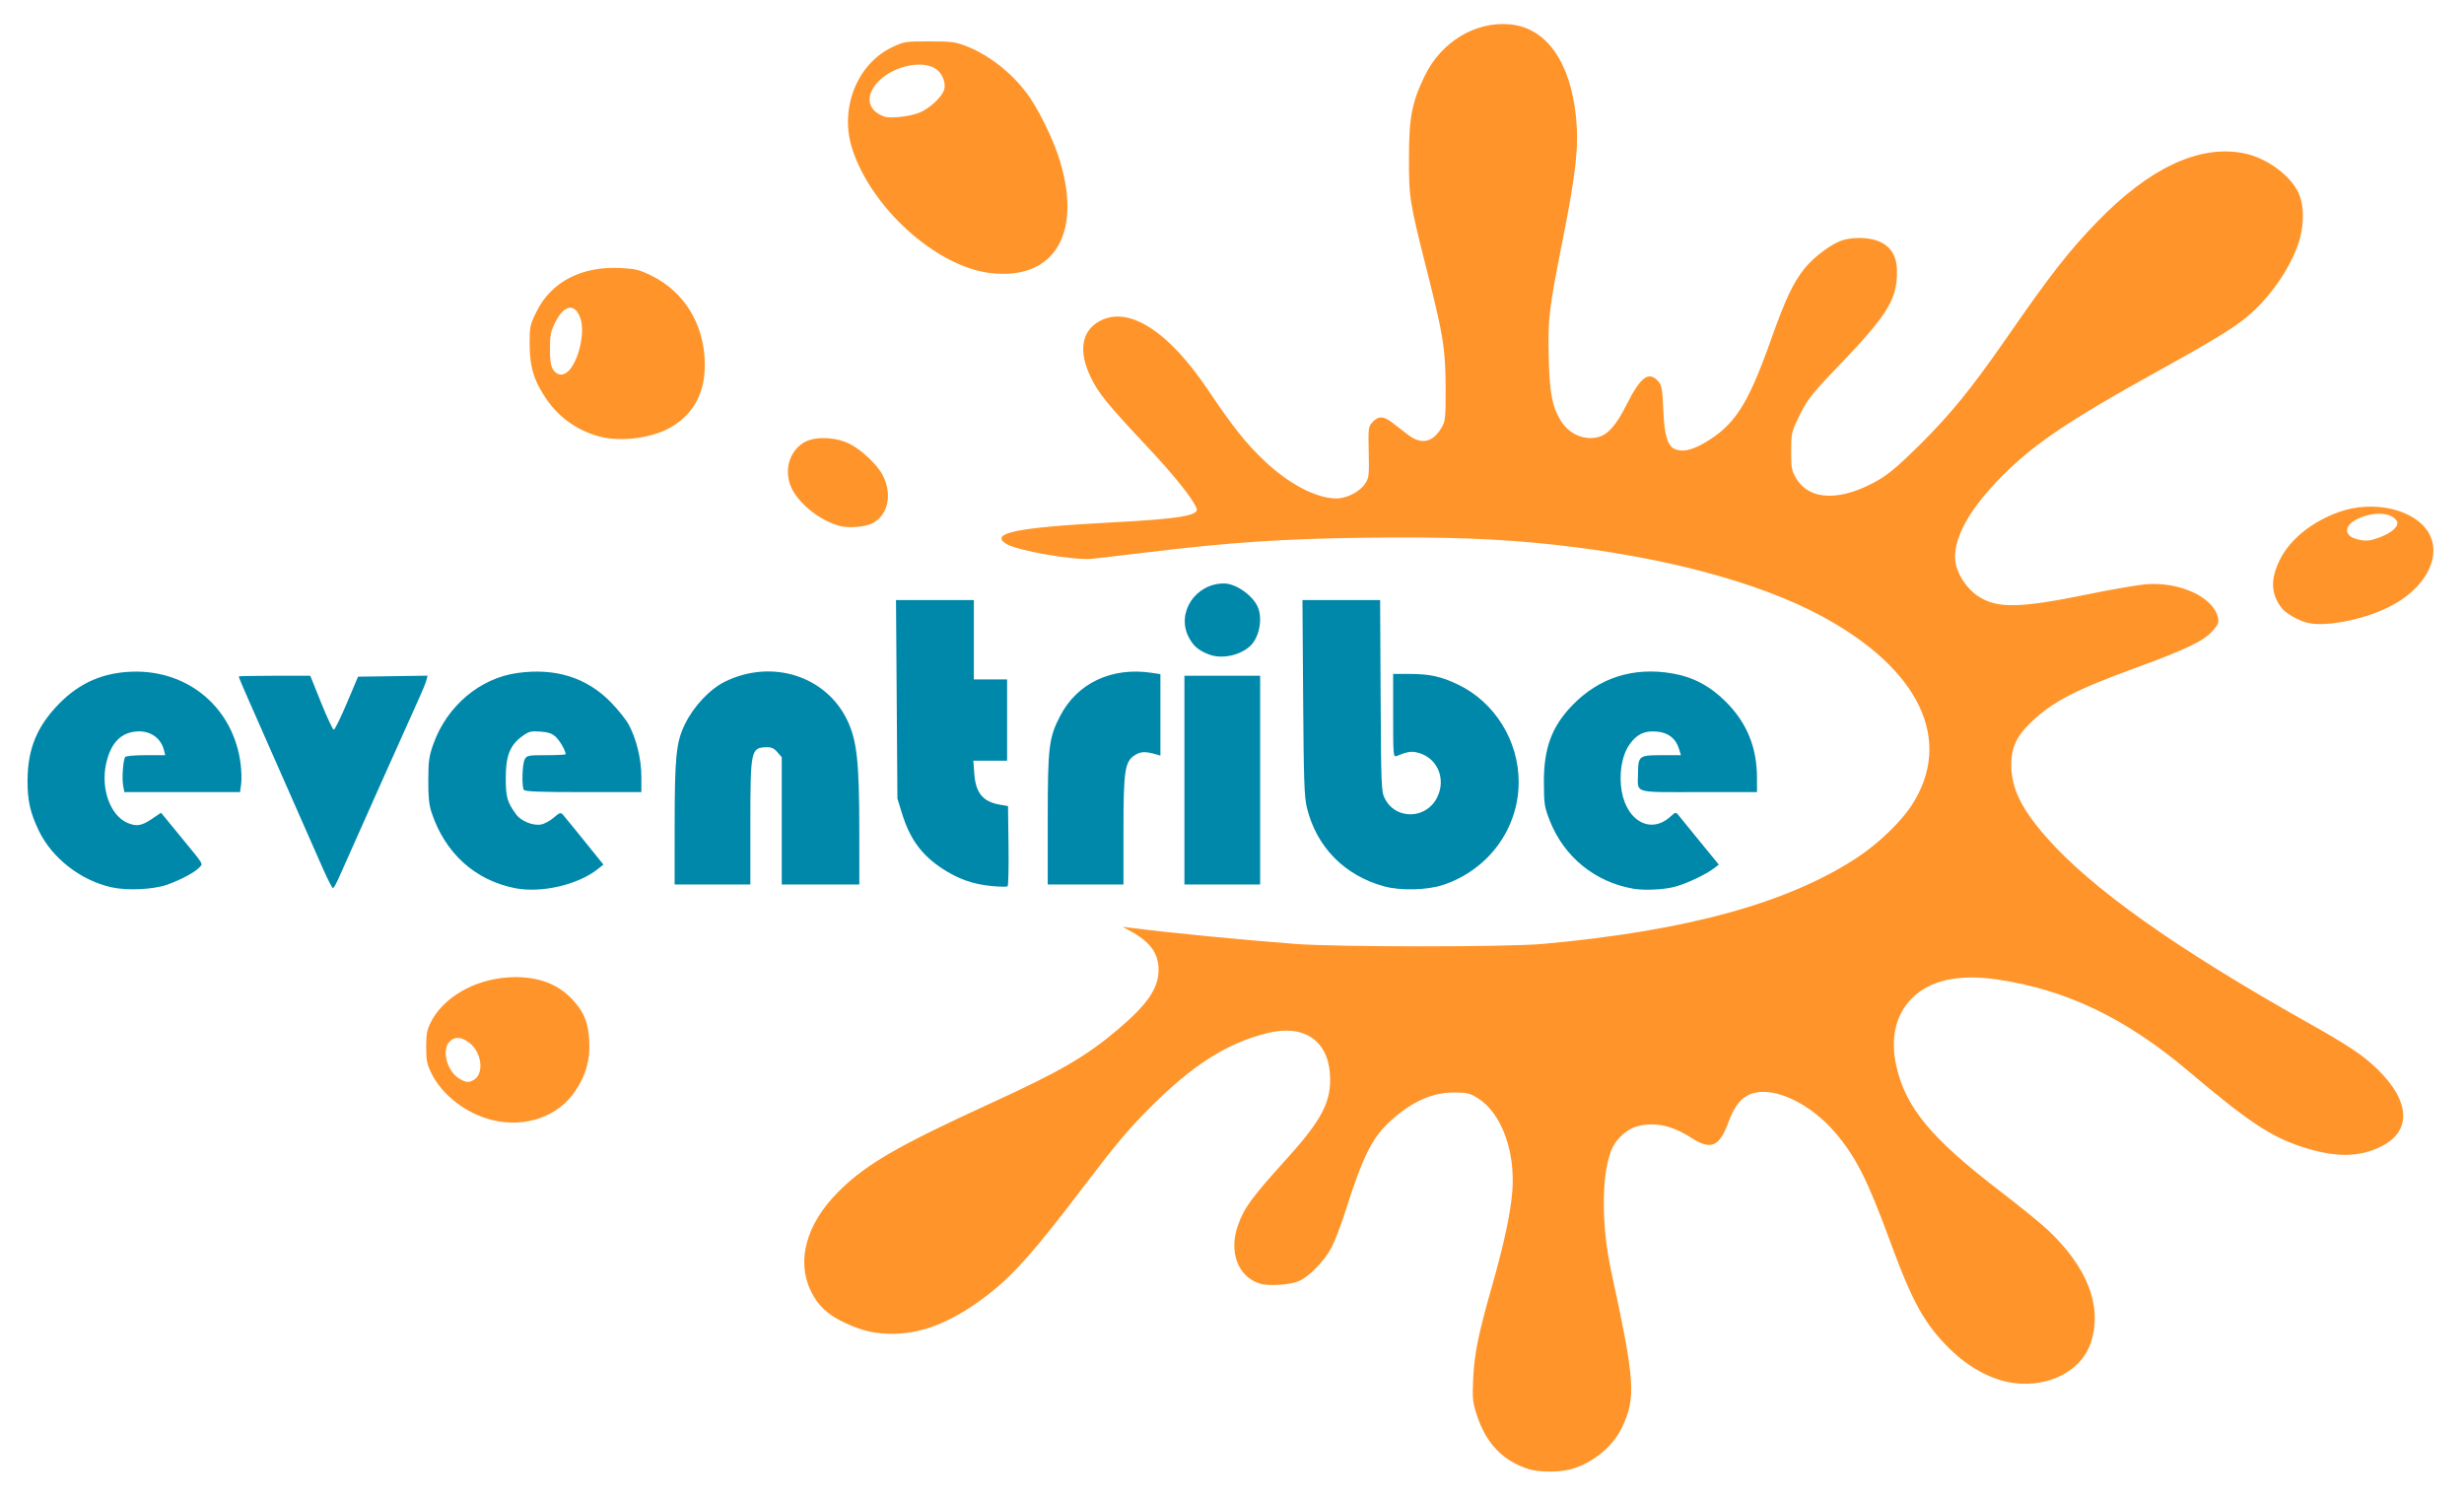
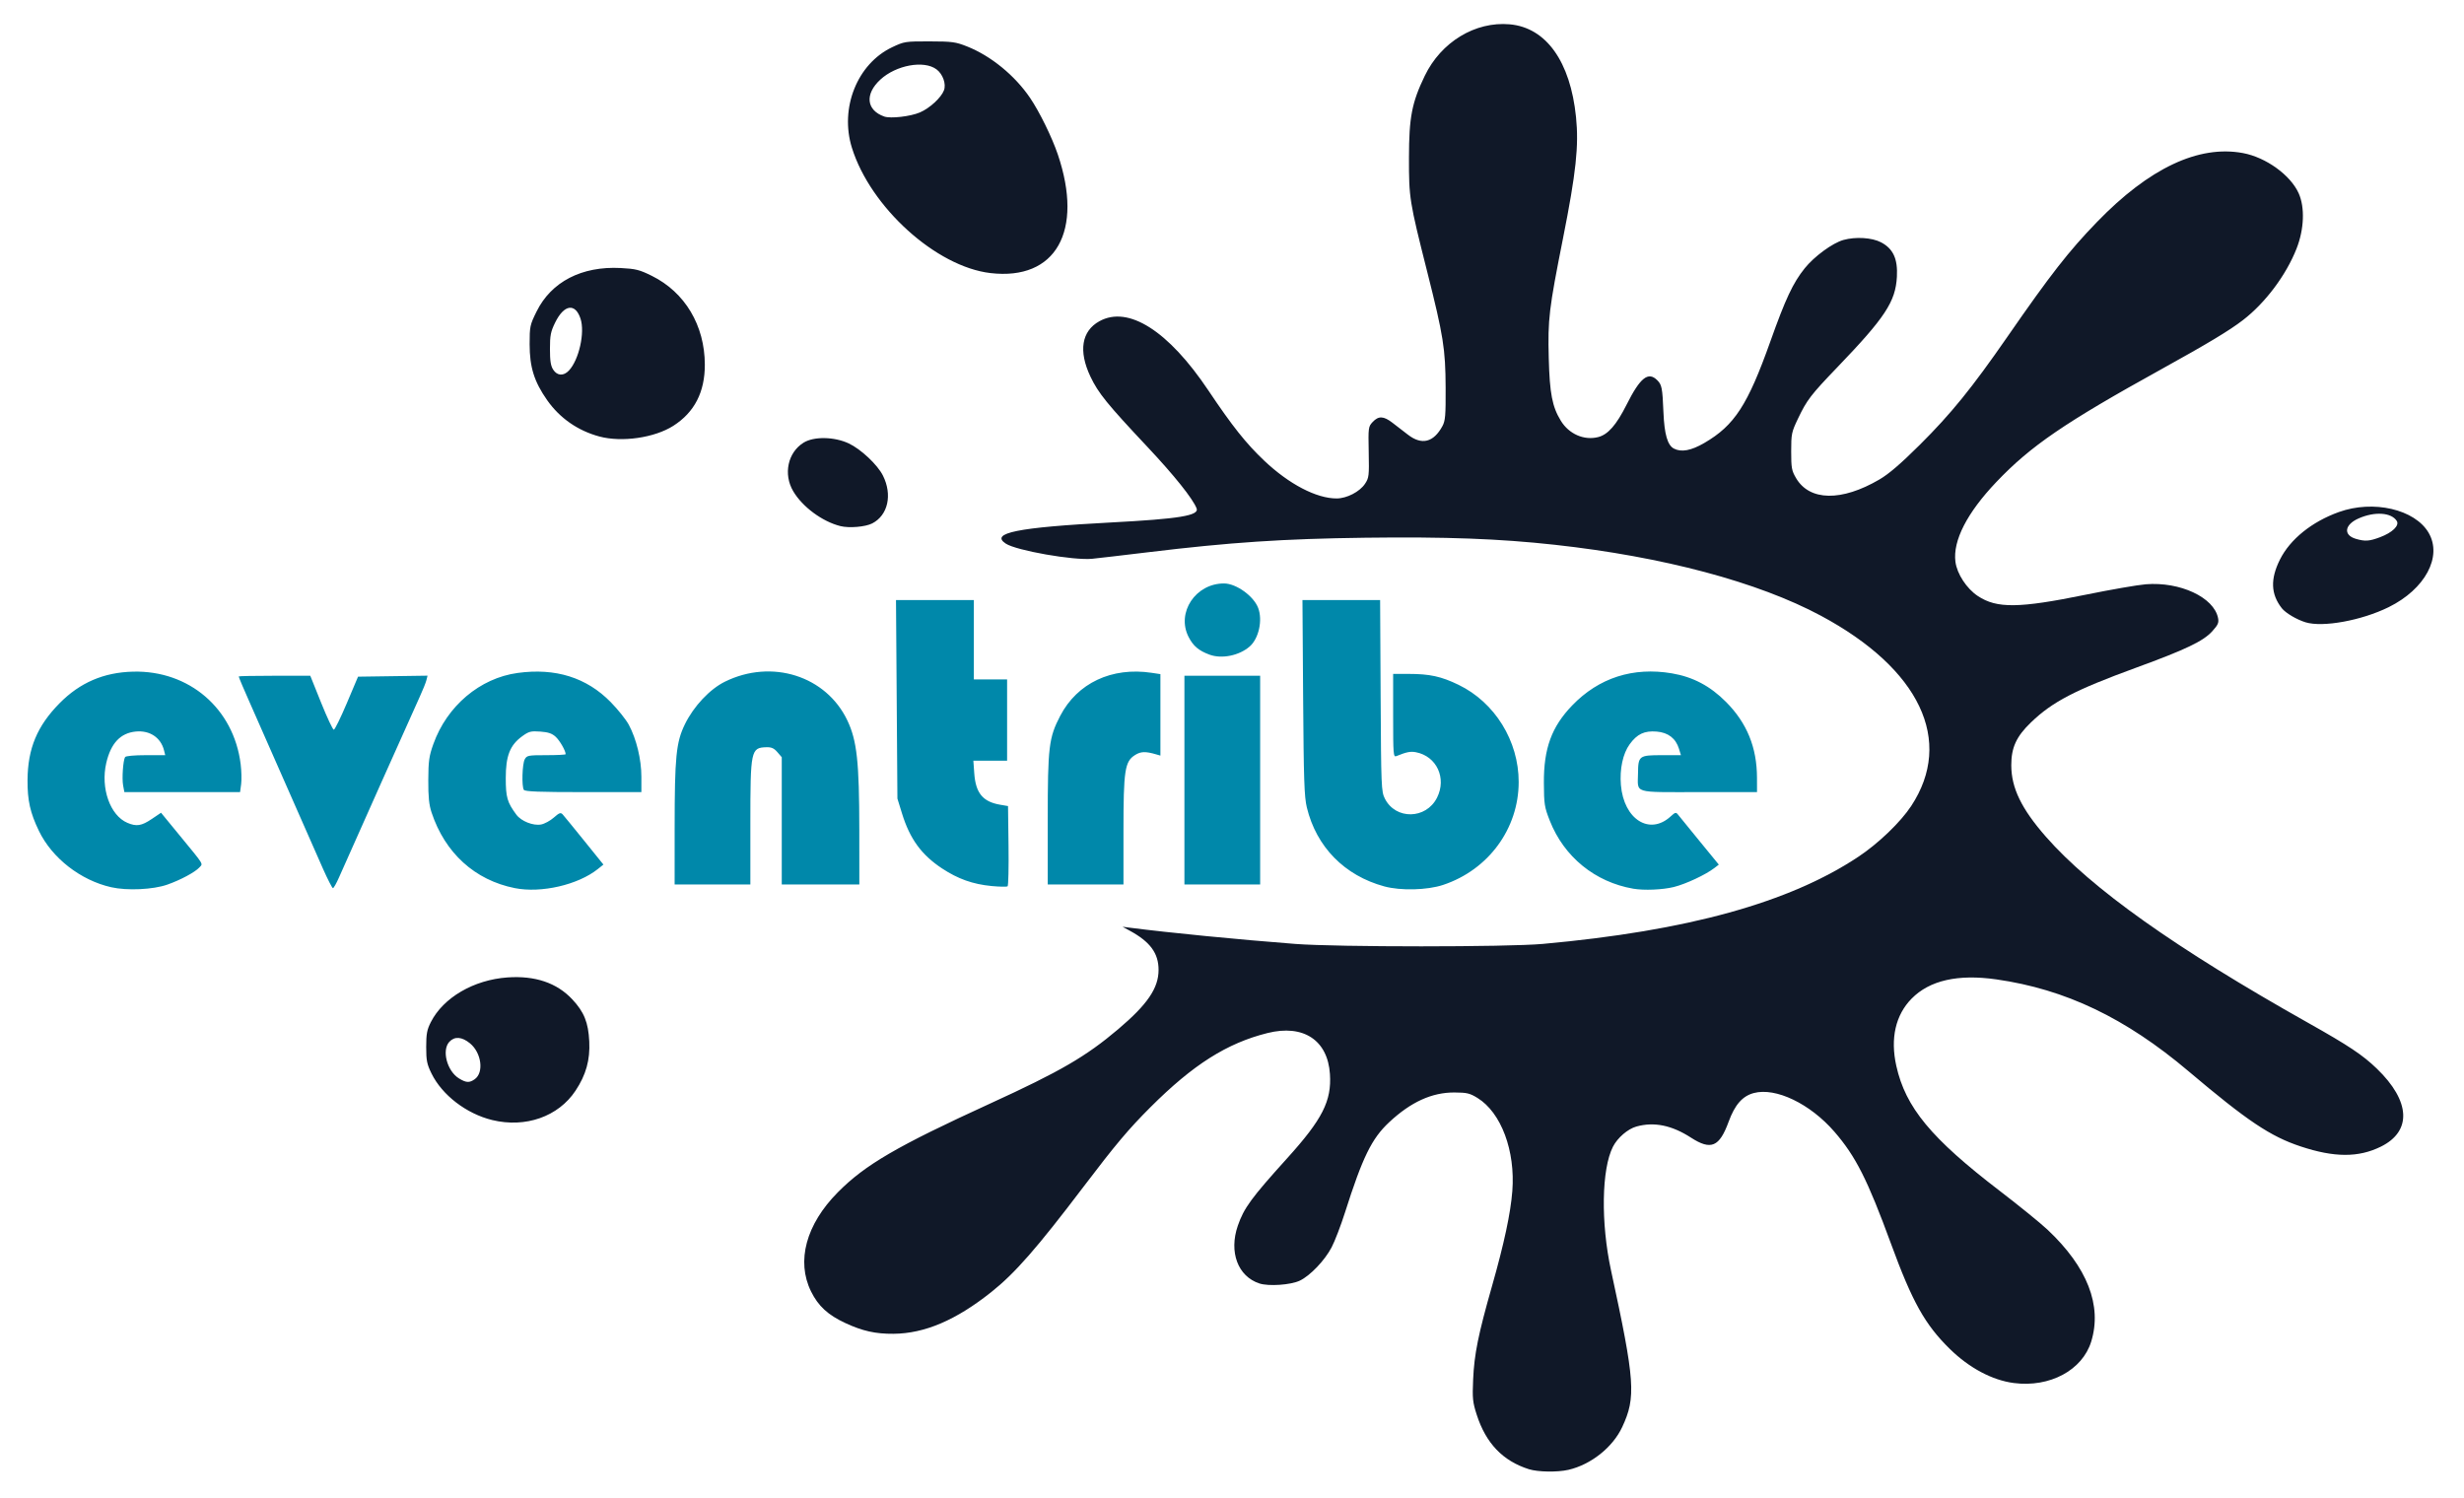
<svg xmlns="http://www.w3.org/2000/svg" version="1.1" id="svg1" width="1334" height="811" viewBox="0 0 1334 811">
  <defs id="defs1">
    <linearGradient id="linearGradient8">
      <stop style="stop-color:#0086aa;stop-opacity:1;" offset="0.371" id="stop1" />
      <stop style="stop-color:#333333;stop-opacity:0;" offset="1" id="stop2" />
    </linearGradient>
    <linearGradient id="linearGradient8-1">
      <stop style="stop-color:#0086aa;stop-opacity:1;" offset="0.564" id="stop8" />
      <stop style="stop-color:#aa2000;stop-opacity:0;" offset="1" id="stop9" />
    </linearGradient>
  </defs>
  <g id="g1">
    <g id="g2" transform="translate(6.241776,-3.120886)">
-       <path style="fill:#ff952a;fill-opacity:1" d="m 821.5,798.601 c -14.115,-4.464 -23.276,-14.03 -28.253,-29.504 -2.186,-6.796 -2.39,-8.812 -1.938,-19.098 0.604,-13.721 2.752,-24.335 10.255,-50.681 C 808.088,676.413 811.597,659.985 812.526,648 c 1.69,-21.796 -6.036,-42.475 -18.825,-50.381 -4.169,-2.577 -5.725,-2.95 -12.482,-2.988 -12.234,-0.07 -23.64,5.135 -35.439,16.172 -9.393,8.786 -14.336,18.893 -23.816,48.698 -2.274,7.15 -5.554,15.7 -7.288,19 -3.722,7.082 -11.561,15.295 -17.177,17.994 -4.9,2.355 -16.9,3.189 -21.942,1.525 -11.635,-3.84 -16.552,-17.003 -11.661,-31.219 3.303,-9.601 7.292,-15.055 26.773,-36.605 19.045,-21.068 24.066,-30.959 23.114,-45.538 C 712.584,566.285 699.385,557.606 680,562.444 c -22,5.49 -40.272,17.066 -63.398,40.169 -11.822,11.81 -18.948,20.276 -36.1,42.888 -25.409,33.497 -37.207,46.972 -50.106,57.228 -19.131,15.21 -36.004,22.405 -52.896,22.555 -9.688,0.086 -16.721,-1.477 -26,-5.777 -9.502,-4.404 -14.746,-9.229 -18.653,-17.164 -8.076,-16.405 -2.703,-36.3 14.487,-53.645 C 462.166,633.73 479.332,623.729 530,600.535 567.804,583.23 581.656,575.182 599.15,560.362 614.999,546.935 621,538.12 621,528.264 c 0,-9.021 -4.505,-15.175 -15.5,-21.176 l -4,-2.183 4,0.514 c 21.358,2.746 58.354,6.374 89.5,8.778 22.697,1.751 114.575,1.748 134,-0.005 78.381,-7.073 133.632,-22.356 171.042,-47.31 10.821,-7.218 22.687,-18.64 28.439,-27.373 23.224,-35.263 4.726,-74.249 -48.873,-103.001 -34.055,-18.268 -85.505,-31.986 -144.108,-38.424 -30.015,-3.297 -58.877,-4.372 -102.582,-3.82 -44.217,0.559 -73.346,2.504 -117.418,7.839 -13.75,1.664 -27.475,3.269 -30.5,3.565 -10.004,0.98 -40.98,-4.459 -46.685,-8.197 -8.792,-5.761 6.246,-8.799 56.685,-11.455 37.188,-1.958 48.087,-3.741 46.598,-7.622 -2.005,-5.224 -12.119,-17.878 -26.611,-33.293 -21.785,-23.172 -26.625,-29.14 -30.853,-38.038 -6.591,-13.875 -4.838,-24.699 4.866,-30.04 15.628,-8.601 37.34,5.202 58.953,37.476 12.999,19.411 20.418,28.741 30.277,38.073 C 691.65,265.276 706.453,273 717.377,273 c 5.509,0 12.518,-3.614 15.391,-7.937 2.142,-3.223 2.267,-4.292 2.008,-17.156 -0.269,-13.322 -0.206,-13.794 2.148,-16.313 3.157,-3.378 5.889,-3.275 10.676,0.403 2.145,1.648 5.925,4.562 8.4,6.476 7.481,5.783 13.856,4.213 18.659,-4.597 1.599,-2.933 1.83,-5.671 1.76,-20.876 -0.097,-21.028 -1.206,-27.998 -9.987,-62.793 -9.625,-38.137 -9.899,-39.851 -9.865,-61.707 0.034,-21.921 1.551,-29.789 8.543,-44.305 8.839,-18.35 27.333,-29.57 46.003,-27.909 19.7,1.753 32.837,20.129 35.896,50.214 1.582,15.555 0.028,30.061 -7.014,65.5 -7.662,38.556 -8.3,43.911 -7.749,65 0.502,19.199 1.877,26.326 6.551,33.951 4.411,7.197 12.565,10.759 20.193,8.823 5.321,-1.351 9.867,-6.537 15.42,-17.595 7.332,-14.599 11.694,-18.076 16.565,-13.205 2.503,2.503 2.81,4.097 3.373,17.525 0.491,11.707 2.196,17.65 5.585,19.464 4.017,2.15 9.363,1.173 16.583,-3.029 16.278,-9.474 23.455,-20.516 35.698,-54.927 8.227,-23.123 12.25,-31.69 18.605,-39.622 5.151,-6.429 15.108,-13.716 20.965,-15.343 6.601,-1.833 15.427,-1.29 20.308,1.251 6.622,3.447 9.173,8.968 8.64,18.706 -0.735,13.453 -6.399,22.056 -32.204,48.923 -14.435,15.028 -16.507,17.732 -21.325,27.822 -3.507,7.345 -3.703,8.285 -3.703,17.756 0,9.019 0.26,10.443 2.652,14.511 7.307,12.429 24.629,12.708 45.109,0.725 5.119,-2.995 11.513,-8.484 21.828,-18.736 16.961,-16.858 28.225,-30.747 47.446,-58.5 23.355,-33.723 33.221,-46.368 48.489,-62.144 28.251,-29.191 55.036,-41.841 79.091,-37.351 12.437,2.321 25.716,11.909 30.138,21.76 3.427,7.634 2.976,19.45 -1.143,29.943 -5.645,14.381 -16.903,29.399 -29.039,38.738 -7.339,5.647 -18.965,12.646 -44.069,26.529 -52.409,28.982 -70.82,41.566 -89.435,61.127 -15.847,16.652 -23.606,31.769 -22.15,43.155 0.839,6.561 6.054,14.54 12.139,18.57 10.293,6.818 22.226,6.671 58.447,-0.72 13.475,-2.749 28.1,-5.288 32.5,-5.64 18.523,-1.485 36.858,7.075 39.094,18.25 0.513,2.564 0.01,3.716 -3.151,7.214 -4.814,5.329 -14.309,9.87 -41.135,19.675 -33.165,12.122 -45.323,18.441 -56.934,29.59 -7.961,7.644 -10.745,13.698 -10.719,23.303 0.034,12.278 5.502,23.551 18.759,38.674 24.556,28.012 70.137,60.357 142.087,100.828 21.903,12.32 29.392,17.314 37.065,24.715 18.254,17.608 19.078,33.918 2.134,42.26 -12.083,5.948 -25.138,5.91 -43.345,-0.127 -16.464,-5.459 -28.933,-13.822 -60.854,-40.815 -34.003,-28.753 -66.505,-44.283 -103.866,-49.63 -20.836,-2.982 -36.209,0.504 -45.948,10.419 -8.707,8.864 -11.589,21.524 -8.284,36.38 5.018,22.555 18.811,39.217 56.119,67.796 10.411,7.975 21.997,17.385 25.745,20.91 21.57,20.286 29.686,41.082 23.654,60.612 -4.789,15.506 -22.429,24.946 -41.894,22.419 -11.669,-1.515 -24.12,-8.137 -34.588,-18.397 -13.525,-13.255 -20.33,-25.425 -31.949,-57.138 -12.663,-34.563 -19.05,-47.201 -30.577,-60.507 -13.178,-15.212 -31.823,-24.154 -43.695,-20.957 -6.124,1.649 -10.224,6.337 -13.595,15.544 -5.011,13.689 -9.547,15.595 -20.41,8.574 -10.363,-6.698 -19.951,-8.648 -29.491,-5.999 -4.688,1.302 -10.24,6.074 -12.718,10.93 -6.182,12.117 -6.631,41.171 -1.037,67.01 12.978,59.94 13.599,68.643 6.048,84.778 -5.144,10.993 -16.905,20.343 -29.131,23.162 -5.945,1.37 -16.51,1.203 -21.385,-0.339 z M 260.272,609.563 C 246.325,606.184 233.126,596.068 227.372,584.349 224.893,579.301 224.5,577.336 224.5,570 c 0,-7.084 0.417,-9.322 2.5,-13.436 6.737,-13.303 23.247,-22.941 41.5,-24.228 14.949,-1.054 26.738,2.935 35.101,11.876 6.393,6.835 8.676,12.498 9.184,22.788 0.496,10.033 -1.758,18.106 -7.45,26.681 -9.298,14.008 -27.021,20.254 -45.064,15.882 z m -9.535,-22.092 c 5.1,-3.572 3.725,-14.296 -2.49,-19.419 -4.395,-3.623 -8.354,-3.928 -11.209,-0.864 -4.244,4.556 -1.247,15.885 5.251,19.847 3.87,2.36 5.575,2.448 8.447,0.436 z M 1242,340.065 c -4.799,-1.465 -10.826,-5.029 -12.845,-7.595 -6.005,-7.634 -6.325,-15.809 -1.033,-26.399 5.478,-10.963 17.259,-20.463 31.889,-25.714 18.651,-6.694 41.127,-1.507 48.581,11.211 7.577,12.93 -1.886,30.567 -21.617,40.287 -14.668,7.226 -35.651,11.056 -44.975,8.21 z m 40.298,-46.075 c 6.667,-2.494 10.612,-6.316 9.071,-8.785 -2.903,-4.65 -11.952,-5.252 -20.708,-1.379 -7.659,3.388 -8.368,9.044 -1.387,11.061 4.964,1.434 7.205,1.28 13.025,-0.897 z m -833.552,-6.021 c -9.798,-2.451 -20.583,-10.429 -25.563,-18.911 -5.424,-9.239 -2.919,-20.949 5.617,-26.257 5.557,-3.455 16.624,-3.273 24.468,0.403 6.55,3.069 15.544,11.521 18.487,17.372 5.24,10.417 2.776,21.513 -5.758,25.926 -3.684,1.905 -12.503,2.655 -17.252,1.467 z M 318.251,239.455 c -11.658,-3.139 -21.434,-9.942 -28.265,-19.669 C 282.957,209.777 280.5,201.919 280.5,189.448 c 0,-9.611 0.166,-10.387 3.772,-17.685 7.954,-16.093 24.456,-24.623 45.506,-23.524 8.175,0.427 10.181,0.93 16.858,4.231 17.922,8.858 28.652,26.807 28.712,48.03 0.042,14.881 -5.588,25.839 -17.038,33.164 -10.168,6.504 -27.895,9.067 -40.061,5.791 z m -16.474,-35.717 c 5.441,-5.791 8.748,-20.587 6.276,-28.076 -2.846,-8.625 -8.919,-7.708 -13.722,2.072 -2.438,4.965 -2.832,6.954 -2.832,14.311 0,6.495 0.425,9.193 1.773,11.25 2.19,3.343 5.613,3.521 8.504,0.444 z m 228.216,-52.763 c -29.396,-3.442 -64.955,-35.597 -75.01,-67.83 -6.713,-21.519 2.884,-45.501 21.793,-54.459 6.54,-3.098 7.095,-3.185 20.225,-3.156 12.278,0.027 14.117,0.274 20.313,2.729 12.916,5.118 25.866,15.698 34.141,27.894 5.069,7.471 11.826,21.24 14.974,30.512 14.135,41.64 -1.055,68.452 -36.435,64.309 z M 491.828,63.979 c 5.301,-2.28 11.493,-7.99 12.993,-11.98 1.292,-3.437 -0.626,-8.796 -4.058,-11.34 -6.81,-5.049 -21.862,-2.296 -30.381,5.557 -8.524,7.857 -7.61,16.576 2.097,19.997 3.448,1.215 14.224,-0.029 19.349,-2.233 z" id="path7" />
+       <path style="fill:#101828;fill-opacity:1" d="m 821.5,798.601 c -14.115,-4.464 -23.276,-14.03 -28.253,-29.504 -2.186,-6.796 -2.39,-8.812 -1.938,-19.098 0.604,-13.721 2.752,-24.335 10.255,-50.681 C 808.088,676.413 811.597,659.985 812.526,648 c 1.69,-21.796 -6.036,-42.475 -18.825,-50.381 -4.169,-2.577 -5.725,-2.95 -12.482,-2.988 -12.234,-0.07 -23.64,5.135 -35.439,16.172 -9.393,8.786 -14.336,18.893 -23.816,48.698 -2.274,7.15 -5.554,15.7 -7.288,19 -3.722,7.082 -11.561,15.295 -17.177,17.994 -4.9,2.355 -16.9,3.189 -21.942,1.525 -11.635,-3.84 -16.552,-17.003 -11.661,-31.219 3.303,-9.601 7.292,-15.055 26.773,-36.605 19.045,-21.068 24.066,-30.959 23.114,-45.538 C 712.584,566.285 699.385,557.606 680,562.444 c -22,5.49 -40.272,17.066 -63.398,40.169 -11.822,11.81 -18.948,20.276 -36.1,42.888 -25.409,33.497 -37.207,46.972 -50.106,57.228 -19.131,15.21 -36.004,22.405 -52.896,22.555 -9.688,0.086 -16.721,-1.477 -26,-5.777 -9.502,-4.404 -14.746,-9.229 -18.653,-17.164 -8.076,-16.405 -2.703,-36.3 14.487,-53.645 C 462.166,633.73 479.332,623.729 530,600.535 567.804,583.23 581.656,575.182 599.15,560.362 614.999,546.935 621,538.12 621,528.264 c 0,-9.021 -4.505,-15.175 -15.5,-21.176 l -4,-2.183 4,0.514 c 21.358,2.746 58.354,6.374 89.5,8.778 22.697,1.751 114.575,1.748 134,-0.005 78.381,-7.073 133.632,-22.356 171.042,-47.31 10.821,-7.218 22.687,-18.64 28.439,-27.373 23.224,-35.263 4.726,-74.249 -48.873,-103.001 -34.055,-18.268 -85.505,-31.986 -144.108,-38.424 -30.015,-3.297 -58.877,-4.372 -102.582,-3.82 -44.217,0.559 -73.346,2.504 -117.418,7.839 -13.75,1.664 -27.475,3.269 -30.5,3.565 -10.004,0.98 -40.98,-4.459 -46.685,-8.197 -8.792,-5.761 6.246,-8.799 56.685,-11.455 37.188,-1.958 48.087,-3.741 46.598,-7.622 -2.005,-5.224 -12.119,-17.878 -26.611,-33.293 -21.785,-23.172 -26.625,-29.14 -30.853,-38.038 -6.591,-13.875 -4.838,-24.699 4.866,-30.04 15.628,-8.601 37.34,5.202 58.953,37.476 12.999,19.411 20.418,28.741 30.277,38.073 C 691.65,265.276 706.453,273 717.377,273 c 5.509,0 12.518,-3.614 15.391,-7.937 2.142,-3.223 2.267,-4.292 2.008,-17.156 -0.269,-13.322 -0.206,-13.794 2.148,-16.313 3.157,-3.378 5.889,-3.275 10.676,0.403 2.145,1.648 5.925,4.562 8.4,6.476 7.481,5.783 13.856,4.213 18.659,-4.597 1.599,-2.933 1.83,-5.671 1.76,-20.876 -0.097,-21.028 -1.206,-27.998 -9.987,-62.793 -9.625,-38.137 -9.899,-39.851 -9.865,-61.707 0.034,-21.921 1.551,-29.789 8.543,-44.305 8.839,-18.35 27.333,-29.57 46.003,-27.909 19.7,1.753 32.837,20.129 35.896,50.214 1.582,15.555 0.028,30.061 -7.014,65.5 -7.662,38.556 -8.3,43.911 -7.749,65 0.502,19.199 1.877,26.326 6.551,33.951 4.411,7.197 12.565,10.759 20.193,8.823 5.321,-1.351 9.867,-6.537 15.42,-17.595 7.332,-14.599 11.694,-18.076 16.565,-13.205 2.503,2.503 2.81,4.097 3.373,17.525 0.491,11.707 2.196,17.65 5.585,19.464 4.017,2.15 9.363,1.173 16.583,-3.029 16.278,-9.474 23.455,-20.516 35.698,-54.927 8.227,-23.123 12.25,-31.69 18.605,-39.622 5.151,-6.429 15.108,-13.716 20.965,-15.343 6.601,-1.833 15.427,-1.29 20.308,1.251 6.622,3.447 9.173,8.968 8.64,18.706 -0.735,13.453 -6.399,22.056 -32.204,48.923 -14.435,15.028 -16.507,17.732 -21.325,27.822 -3.507,7.345 -3.703,8.285 -3.703,17.756 0,9.019 0.26,10.443 2.652,14.511 7.307,12.429 24.629,12.708 45.109,0.725 5.119,-2.995 11.513,-8.484 21.828,-18.736 16.961,-16.858 28.225,-30.747 47.446,-58.5 23.355,-33.723 33.221,-46.368 48.489,-62.144 28.251,-29.191 55.036,-41.841 79.091,-37.351 12.437,2.321 25.716,11.909 30.138,21.76 3.427,7.634 2.976,19.45 -1.143,29.943 -5.645,14.381 -16.903,29.399 -29.039,38.738 -7.339,5.647 -18.965,12.646 -44.069,26.529 -52.409,28.982 -70.82,41.566 -89.435,61.127 -15.847,16.652 -23.606,31.769 -22.15,43.155 0.839,6.561 6.054,14.54 12.139,18.57 10.293,6.818 22.226,6.671 58.447,-0.72 13.475,-2.749 28.1,-5.288 32.5,-5.64 18.523,-1.485 36.858,7.075 39.094,18.25 0.513,2.564 0.01,3.716 -3.151,7.214 -4.814,5.329 -14.309,9.87 -41.135,19.675 -33.165,12.122 -45.323,18.441 -56.934,29.59 -7.961,7.644 -10.745,13.698 -10.719,23.303 0.034,12.278 5.502,23.551 18.759,38.674 24.556,28.012 70.137,60.357 142.087,100.828 21.903,12.32 29.392,17.314 37.065,24.715 18.254,17.608 19.078,33.918 2.134,42.26 -12.083,5.948 -25.138,5.91 -43.345,-0.127 -16.464,-5.459 -28.933,-13.822 -60.854,-40.815 -34.003,-28.753 -66.505,-44.283 -103.866,-49.63 -20.836,-2.982 -36.209,0.504 -45.948,10.419 -8.707,8.864 -11.589,21.524 -8.284,36.38 5.018,22.555 18.811,39.217 56.119,67.796 10.411,7.975 21.997,17.385 25.745,20.91 21.57,20.286 29.686,41.082 23.654,60.612 -4.789,15.506 -22.429,24.946 -41.894,22.419 -11.669,-1.515 -24.12,-8.137 -34.588,-18.397 -13.525,-13.255 -20.33,-25.425 -31.949,-57.138 -12.663,-34.563 -19.05,-47.201 -30.577,-60.507 -13.178,-15.212 -31.823,-24.154 -43.695,-20.957 -6.124,1.649 -10.224,6.337 -13.595,15.544 -5.011,13.689 -9.547,15.595 -20.41,8.574 -10.363,-6.698 -19.951,-8.648 -29.491,-5.999 -4.688,1.302 -10.24,6.074 -12.718,10.93 -6.182,12.117 -6.631,41.171 -1.037,67.01 12.978,59.94 13.599,68.643 6.048,84.778 -5.144,10.993 -16.905,20.343 -29.131,23.162 -5.945,1.37 -16.51,1.203 -21.385,-0.339 z M 260.272,609.563 C 246.325,606.184 233.126,596.068 227.372,584.349 224.893,579.301 224.5,577.336 224.5,570 c 0,-7.084 0.417,-9.322 2.5,-13.436 6.737,-13.303 23.247,-22.941 41.5,-24.228 14.949,-1.054 26.738,2.935 35.101,11.876 6.393,6.835 8.676,12.498 9.184,22.788 0.496,10.033 -1.758,18.106 -7.45,26.681 -9.298,14.008 -27.021,20.254 -45.064,15.882 z m -9.535,-22.092 c 5.1,-3.572 3.725,-14.296 -2.49,-19.419 -4.395,-3.623 -8.354,-3.928 -11.209,-0.864 -4.244,4.556 -1.247,15.885 5.251,19.847 3.87,2.36 5.575,2.448 8.447,0.436 z M 1242,340.065 c -4.799,-1.465 -10.826,-5.029 -12.845,-7.595 -6.005,-7.634 -6.325,-15.809 -1.033,-26.399 5.478,-10.963 17.259,-20.463 31.889,-25.714 18.651,-6.694 41.127,-1.507 48.581,11.211 7.577,12.93 -1.886,30.567 -21.617,40.287 -14.668,7.226 -35.651,11.056 -44.975,8.21 z m 40.298,-46.075 c 6.667,-2.494 10.612,-6.316 9.071,-8.785 -2.903,-4.65 -11.952,-5.252 -20.708,-1.379 -7.659,3.388 -8.368,9.044 -1.387,11.061 4.964,1.434 7.205,1.28 13.025,-0.897 z m -833.552,-6.021 c -9.798,-2.451 -20.583,-10.429 -25.563,-18.911 -5.424,-9.239 -2.919,-20.949 5.617,-26.257 5.557,-3.455 16.624,-3.273 24.468,0.403 6.55,3.069 15.544,11.521 18.487,17.372 5.24,10.417 2.776,21.513 -5.758,25.926 -3.684,1.905 -12.503,2.655 -17.252,1.467 z M 318.251,239.455 c -11.658,-3.139 -21.434,-9.942 -28.265,-19.669 C 282.957,209.777 280.5,201.919 280.5,189.448 c 0,-9.611 0.166,-10.387 3.772,-17.685 7.954,-16.093 24.456,-24.623 45.506,-23.524 8.175,0.427 10.181,0.93 16.858,4.231 17.922,8.858 28.652,26.807 28.712,48.03 0.042,14.881 -5.588,25.839 -17.038,33.164 -10.168,6.504 -27.895,9.067 -40.061,5.791 z m -16.474,-35.717 c 5.441,-5.791 8.748,-20.587 6.276,-28.076 -2.846,-8.625 -8.919,-7.708 -13.722,2.072 -2.438,4.965 -2.832,6.954 -2.832,14.311 0,6.495 0.425,9.193 1.773,11.25 2.19,3.343 5.613,3.521 8.504,0.444 z m 228.216,-52.763 c -29.396,-3.442 -64.955,-35.597 -75.01,-67.83 -6.713,-21.519 2.884,-45.501 21.793,-54.459 6.54,-3.098 7.095,-3.185 20.225,-3.156 12.278,0.027 14.117,0.274 20.313,2.729 12.916,5.118 25.866,15.698 34.141,27.894 5.069,7.471 11.826,21.24 14.974,30.512 14.135,41.64 -1.055,68.452 -36.435,64.309 z M 491.828,63.979 c 5.301,-2.28 11.493,-7.99 12.993,-11.98 1.292,-3.437 -0.626,-8.796 -4.058,-11.34 -6.81,-5.049 -21.862,-2.296 -30.381,5.557 -8.524,7.857 -7.61,16.576 2.097,19.997 3.448,1.215 14.224,-0.029 19.349,-2.233 z" id="path7" />
      <path style="fill:#0088aa;fill-opacity:1" d="M 54,483.507 C 37.384,479.754 21.948,467.732 14.83,453 10.097,443.204 8.594,436.497 8.667,425.5 8.781,408.399 13.857,396.212 26,383.887 c 11.009,-11.174 23.933,-16.729 39.82,-17.114 30.367,-0.736 54.47,19.985 58.228,50.056 0.458,3.669 0.574,8.583 0.257,10.92 L 123.728,432 H 92.409 61.091 l -0.675,-3.598 c -0.706,-3.766 -0.022,-13.611 1.069,-15.376 C 61.852,412.43 66.537,412 72.667,412 h 10.549 l -0.66,-2.631 c -1.733,-6.906 -7.715,-10.897 -15.247,-10.173 -8.352,0.802 -13.541,6.328 -16.027,17.065 -3.145,13.583 2.084,28.383 11.435,32.368 4.922,2.097 7.626,1.677 13.155,-2.043 l 5.074,-3.414 10.277,12.521 c 13.385,16.308 12.496,14.855 10.463,17.103 -2.316,2.559 -10.28,6.822 -17.393,9.31 C 76.599,484.796 62.579,485.445 54,483.507 Z m 218.49,0.477 C 250.844,479.68 234.678,464.987 227.397,443 c -1.373,-4.148 -1.807,-8.451 -1.764,-17.5 0.05,-10.393 0.416,-13.004 2.738,-19.5 7.387,-20.673 25.204,-35.714 45.629,-38.518 20.502,-2.815 37.358,2.47 50.422,15.811 3.893,3.975 8.283,9.474 9.756,12.221 C 338.335,403.263 341,414.287 341,423.73 V 432 h -31.441 c -23.907,0 -31.624,-0.297 -32.206,-1.238 -1.215,-1.967 -0.856,-14.037 0.492,-16.512 1.15,-2.112 1.867,-2.25 11.69,-2.25 5.756,0 10.465,-0.239 10.465,-0.532 0,-1.839 -3.154,-7.348 -5.385,-9.405 -1.993,-1.838 -4.053,-2.536 -8.379,-2.84 -5.117,-0.36 -6.177,-0.082 -9.824,2.576 -6.579,4.795 -8.859,10.652 -8.836,22.702 0.02,10.355 0.797,13.029 5.731,19.703 2.627,3.554 9.117,6.128 13.417,5.321 1.825,-0.342 4.91,-2.02 6.856,-3.729 3.001,-2.635 3.733,-2.893 4.823,-1.701 0.707,0.773 5.956,7.195 11.665,14.271 l 10.379,12.866 -2.974,2.38 c -10.761,8.61 -30.712,13.211 -44.984,10.373 z m 470.726,-0.932 c -21.557,-5.854 -36.772,-21.366 -41.946,-42.764 -1.387,-5.738 -1.697,-14.938 -2.005,-59.537 L 698.902,328 h 21.023 21.023 l 0.276,51.75 c 0.264,49.455 0.365,51.927 2.276,55.737 5.811,11.583 22.309,11.318 28.25,-0.453 5.349,-10.598 -0.197,-22.506 -11.475,-24.638 -2.903,-0.549 -5.011,-0.126 -10.525,2.108 -1.636,0.663 -1.75,-0.764 -1.75,-21.898 V 368 h 8.364 c 11.465,0 17.66,1.355 27.09,5.926 19.61,9.506 32.512,30.369 32.512,52.574 0,25.282 -16.376,47.59 -40.926,55.749 -8.581,2.852 -22.944,3.214 -31.824,0.803 z M 878,484.295 C 857.29,480.715 840.521,467.057 832.825,447.5 c -2.915,-7.408 -3.153,-8.925 -3.216,-20.5 -0.101,-18.646 4.181,-30.365 15.317,-41.922 14.434,-14.979 32.986,-20.947 54.022,-17.376 11.424,1.939 20.711,6.851 29.301,15.498 11.309,11.384 16.706,24.621 16.737,41.05 L 945,432 h -31.531 c -36.124,0 -33.019,0.962 -32.894,-10.187 C 880.681,412.345 881.136,412 893.529,412 h 10.284 l -1.063,-3.463 c -1.728,-5.631 -5.829,-8.796 -12.064,-9.313 -6.653,-0.552 -10.61,1.308 -14.65,6.885 -3.663,5.057 -5.45,13.393 -4.726,22.043 1.56,18.628 15.56,27.461 26.942,17 2.47,-2.271 2.879,-2.366 4,-0.933 0.687,0.878 5.932,7.32 11.657,14.315 l 10.409,12.718 -2.409,1.853 c -4.749,3.653 -15.527,8.695 -21.973,10.281 -6.11,1.503 -16.108,1.918 -21.936,0.91 z M 168.51,473.25 c -2.628,-5.912 -12.306,-27.877 -21.507,-48.811 -9.201,-20.934 -17.429,-39.609 -18.284,-41.5 C 126.204,377.376 123,369.776 123,369.373 123,369.168 131.718,369 142.373,369 h 19.373 l 5.877,14.617 c 3.232,8.039 6.318,14.608 6.857,14.597 0.539,-0.011 3.711,-6.476 7.05,-14.367 L 187.599,369.5 l 18.814,-0.272 18.814,-0.272 -0.617,2.46 c -0.34,1.353 -1.923,5.301 -3.519,8.772 -2.878,6.261 -38.972,87.024 -43.825,98.062 -1.39,3.163 -2.855,5.75 -3.254,5.75 -0.399,0 -2.875,-4.838 -5.503,-10.75 z M 530.5,482.839 c -10.06,-0.971 -18.13,-3.845 -26.722,-9.518 -11.14,-7.354 -17.421,-15.978 -21.676,-29.757 L 479.613,435.5 479.23,381.75 478.848,328 H 499.924 521 v 21.5 21.5 h 9 9 v 22 22 h -9.134 -9.134 l 0.49,6.852 c 0.764,10.684 4.639,15.376 14.018,16.976 l 4.26,0.727 0.27,21.403 c 0.149,11.771 -0.076,21.684 -0.5,22.029 -0.424,0.344 -4.37,0.279 -8.77,-0.146 z M 359.008,451.25 c 0.01,-38.394 0.793,-46.264 5.578,-56.046 4.751,-9.714 13.459,-18.967 21.639,-22.994 25.376,-12.492 54.823,-3.162 66.301,21.007 5.179,10.905 6.431,22.354 6.455,59.033 L 459,482 h -21 -21 v -34.444 -34.444 l -2.372,-2.758 c -1.812,-2.107 -3.212,-2.734 -5.932,-2.657 C 400.287,407.936 400,409.298 400,448.968 V 482 H 379.5 359 Z M 561,446.947 c 0,-39.498 0.588,-44.393 6.759,-56.246 9.247,-17.76 27.918,-26.549 49.491,-23.296 l 4.75,0.716 v 22.055 22.055 l -2.25,-0.656 c -5.814,-1.694 -8.332,-1.622 -11.447,0.328 C 602.713,415.404 602,420.076 602,453.182 V 482 H 581.5 561 Z M 635,425.5 V 369 H 655.5 676 V 425.5 482 H 655.5 635 Z m 13.558,-67.935 c -5.84,-2.165 -8.797,-4.672 -11.308,-9.586 -6.732,-13.174 3.815,-29.036 19.25,-28.952 6.569,0.036 16.007,6.837 18.439,13.288 2.495,6.618 0.316,16.515 -4.582,20.814 -5.66,4.968 -15.153,6.899 -21.799,4.436 z" id="path2" />
    </g>
  </g>
</svg>
